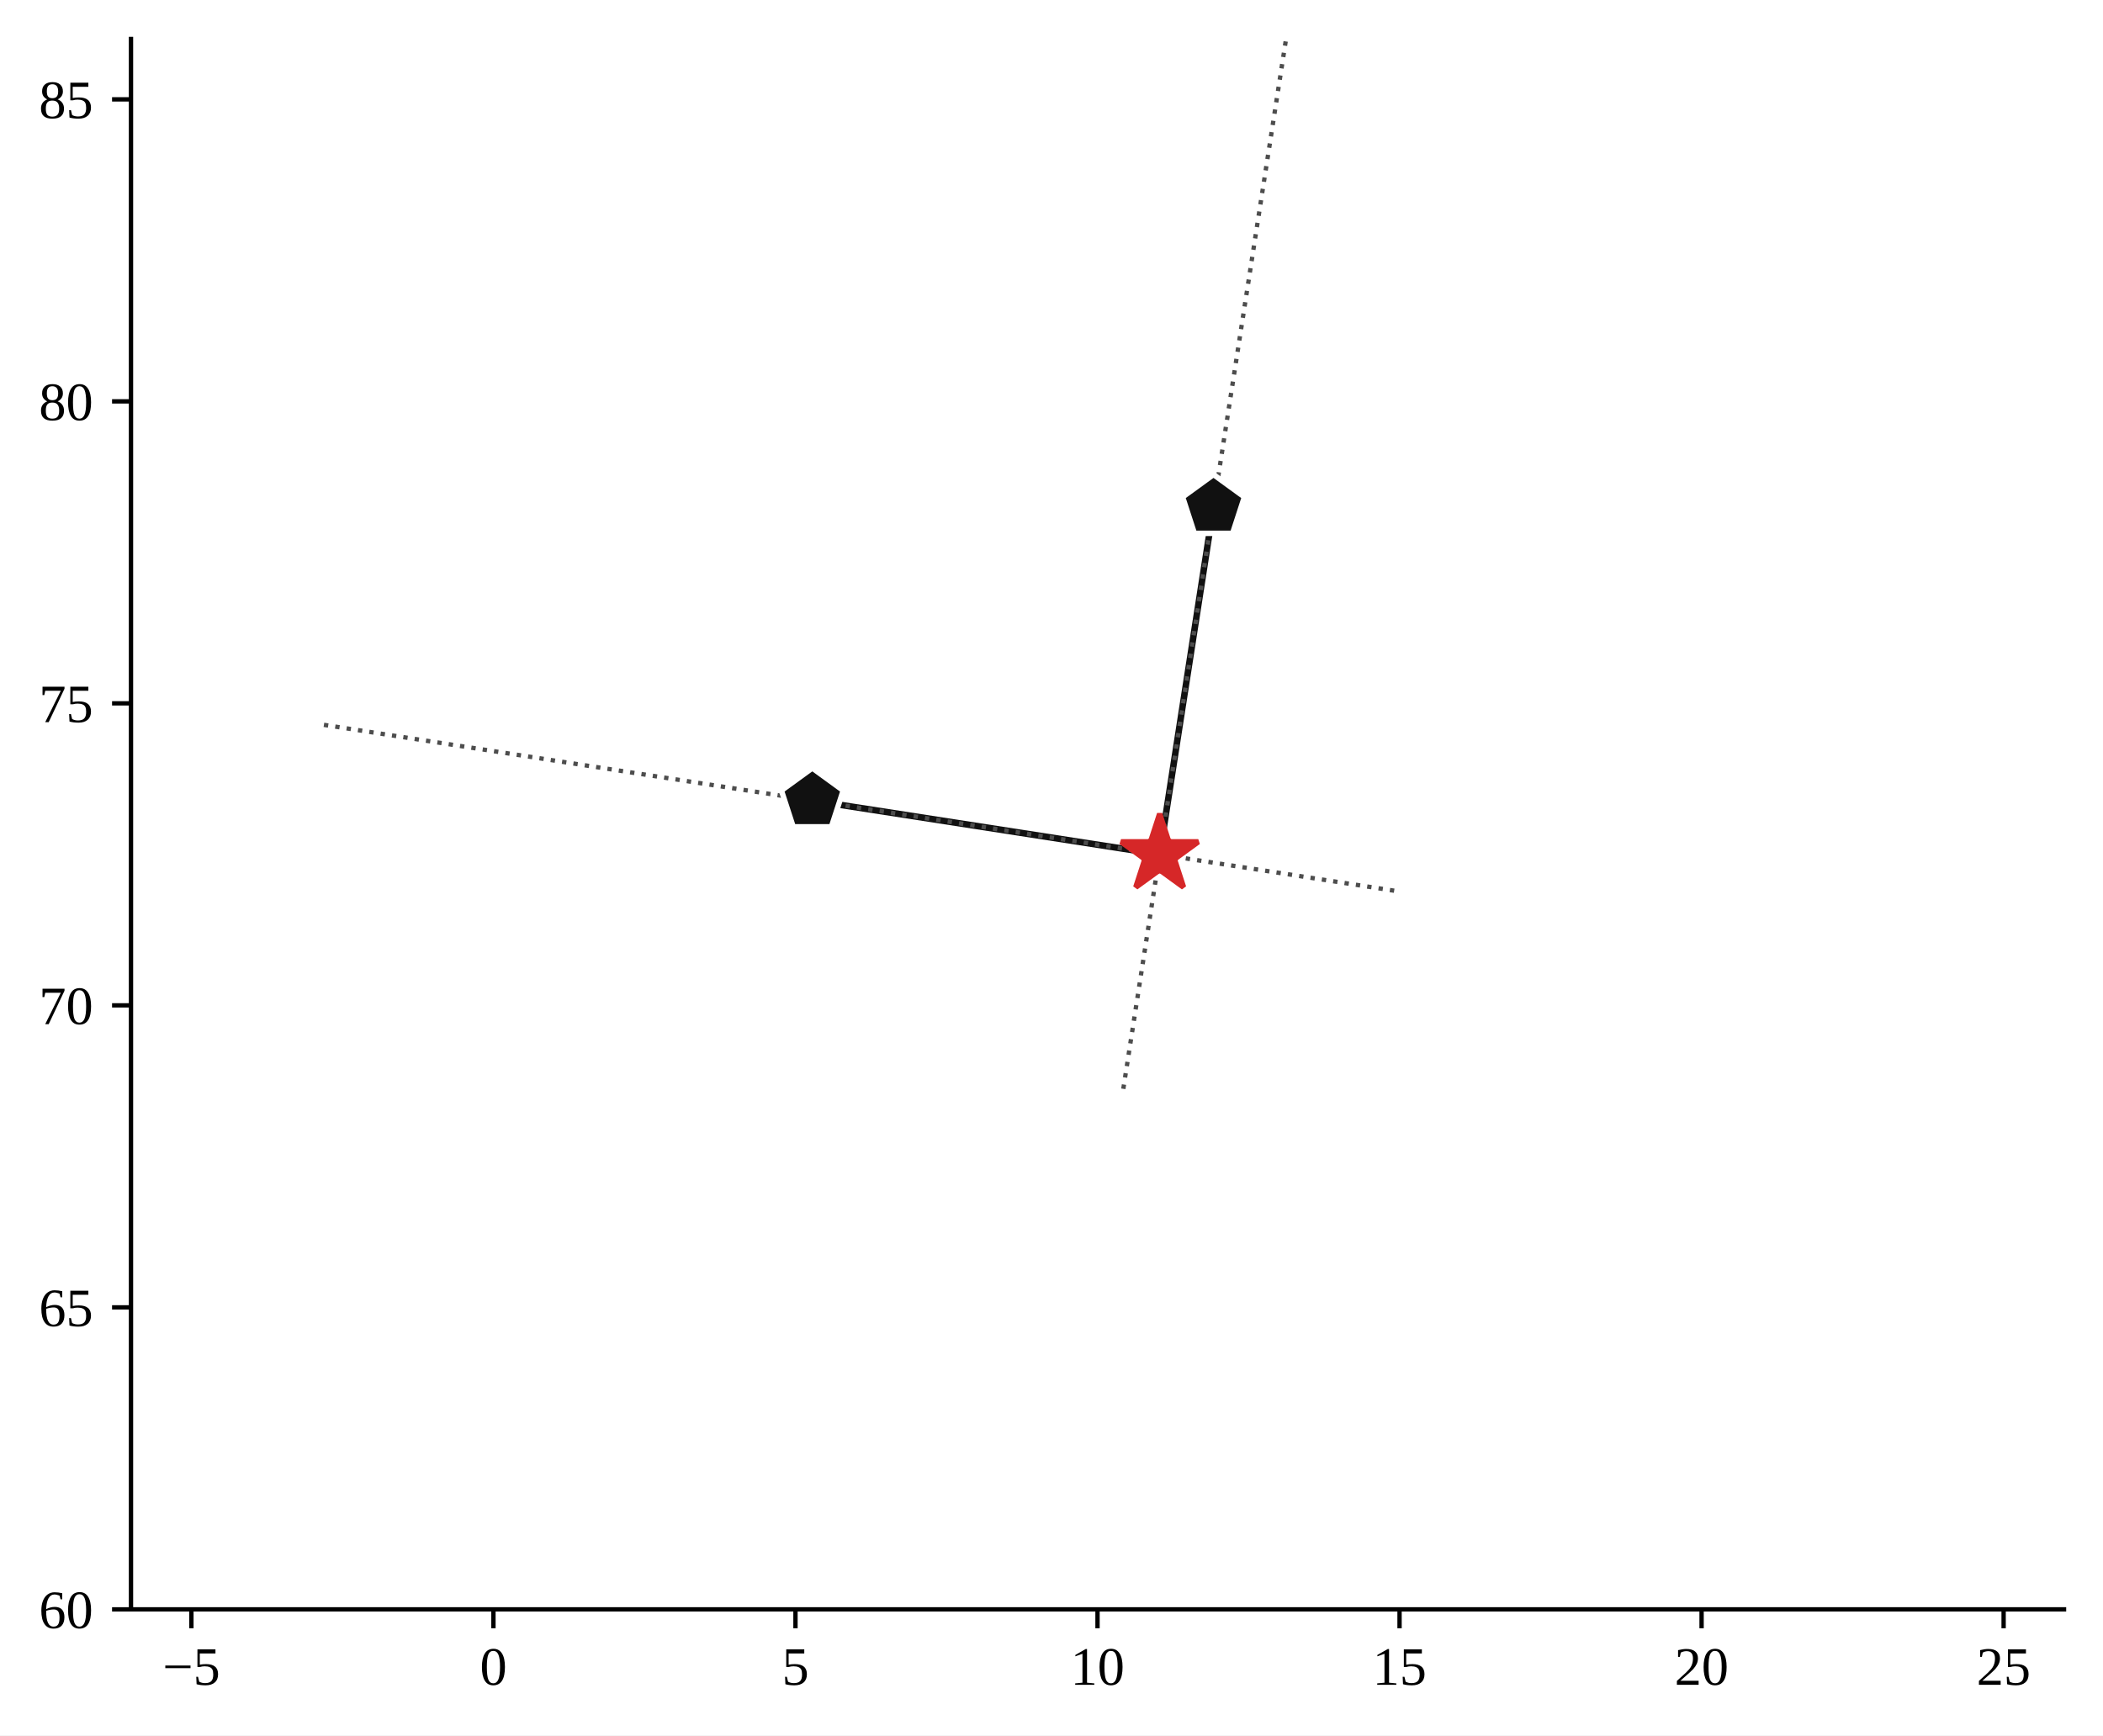
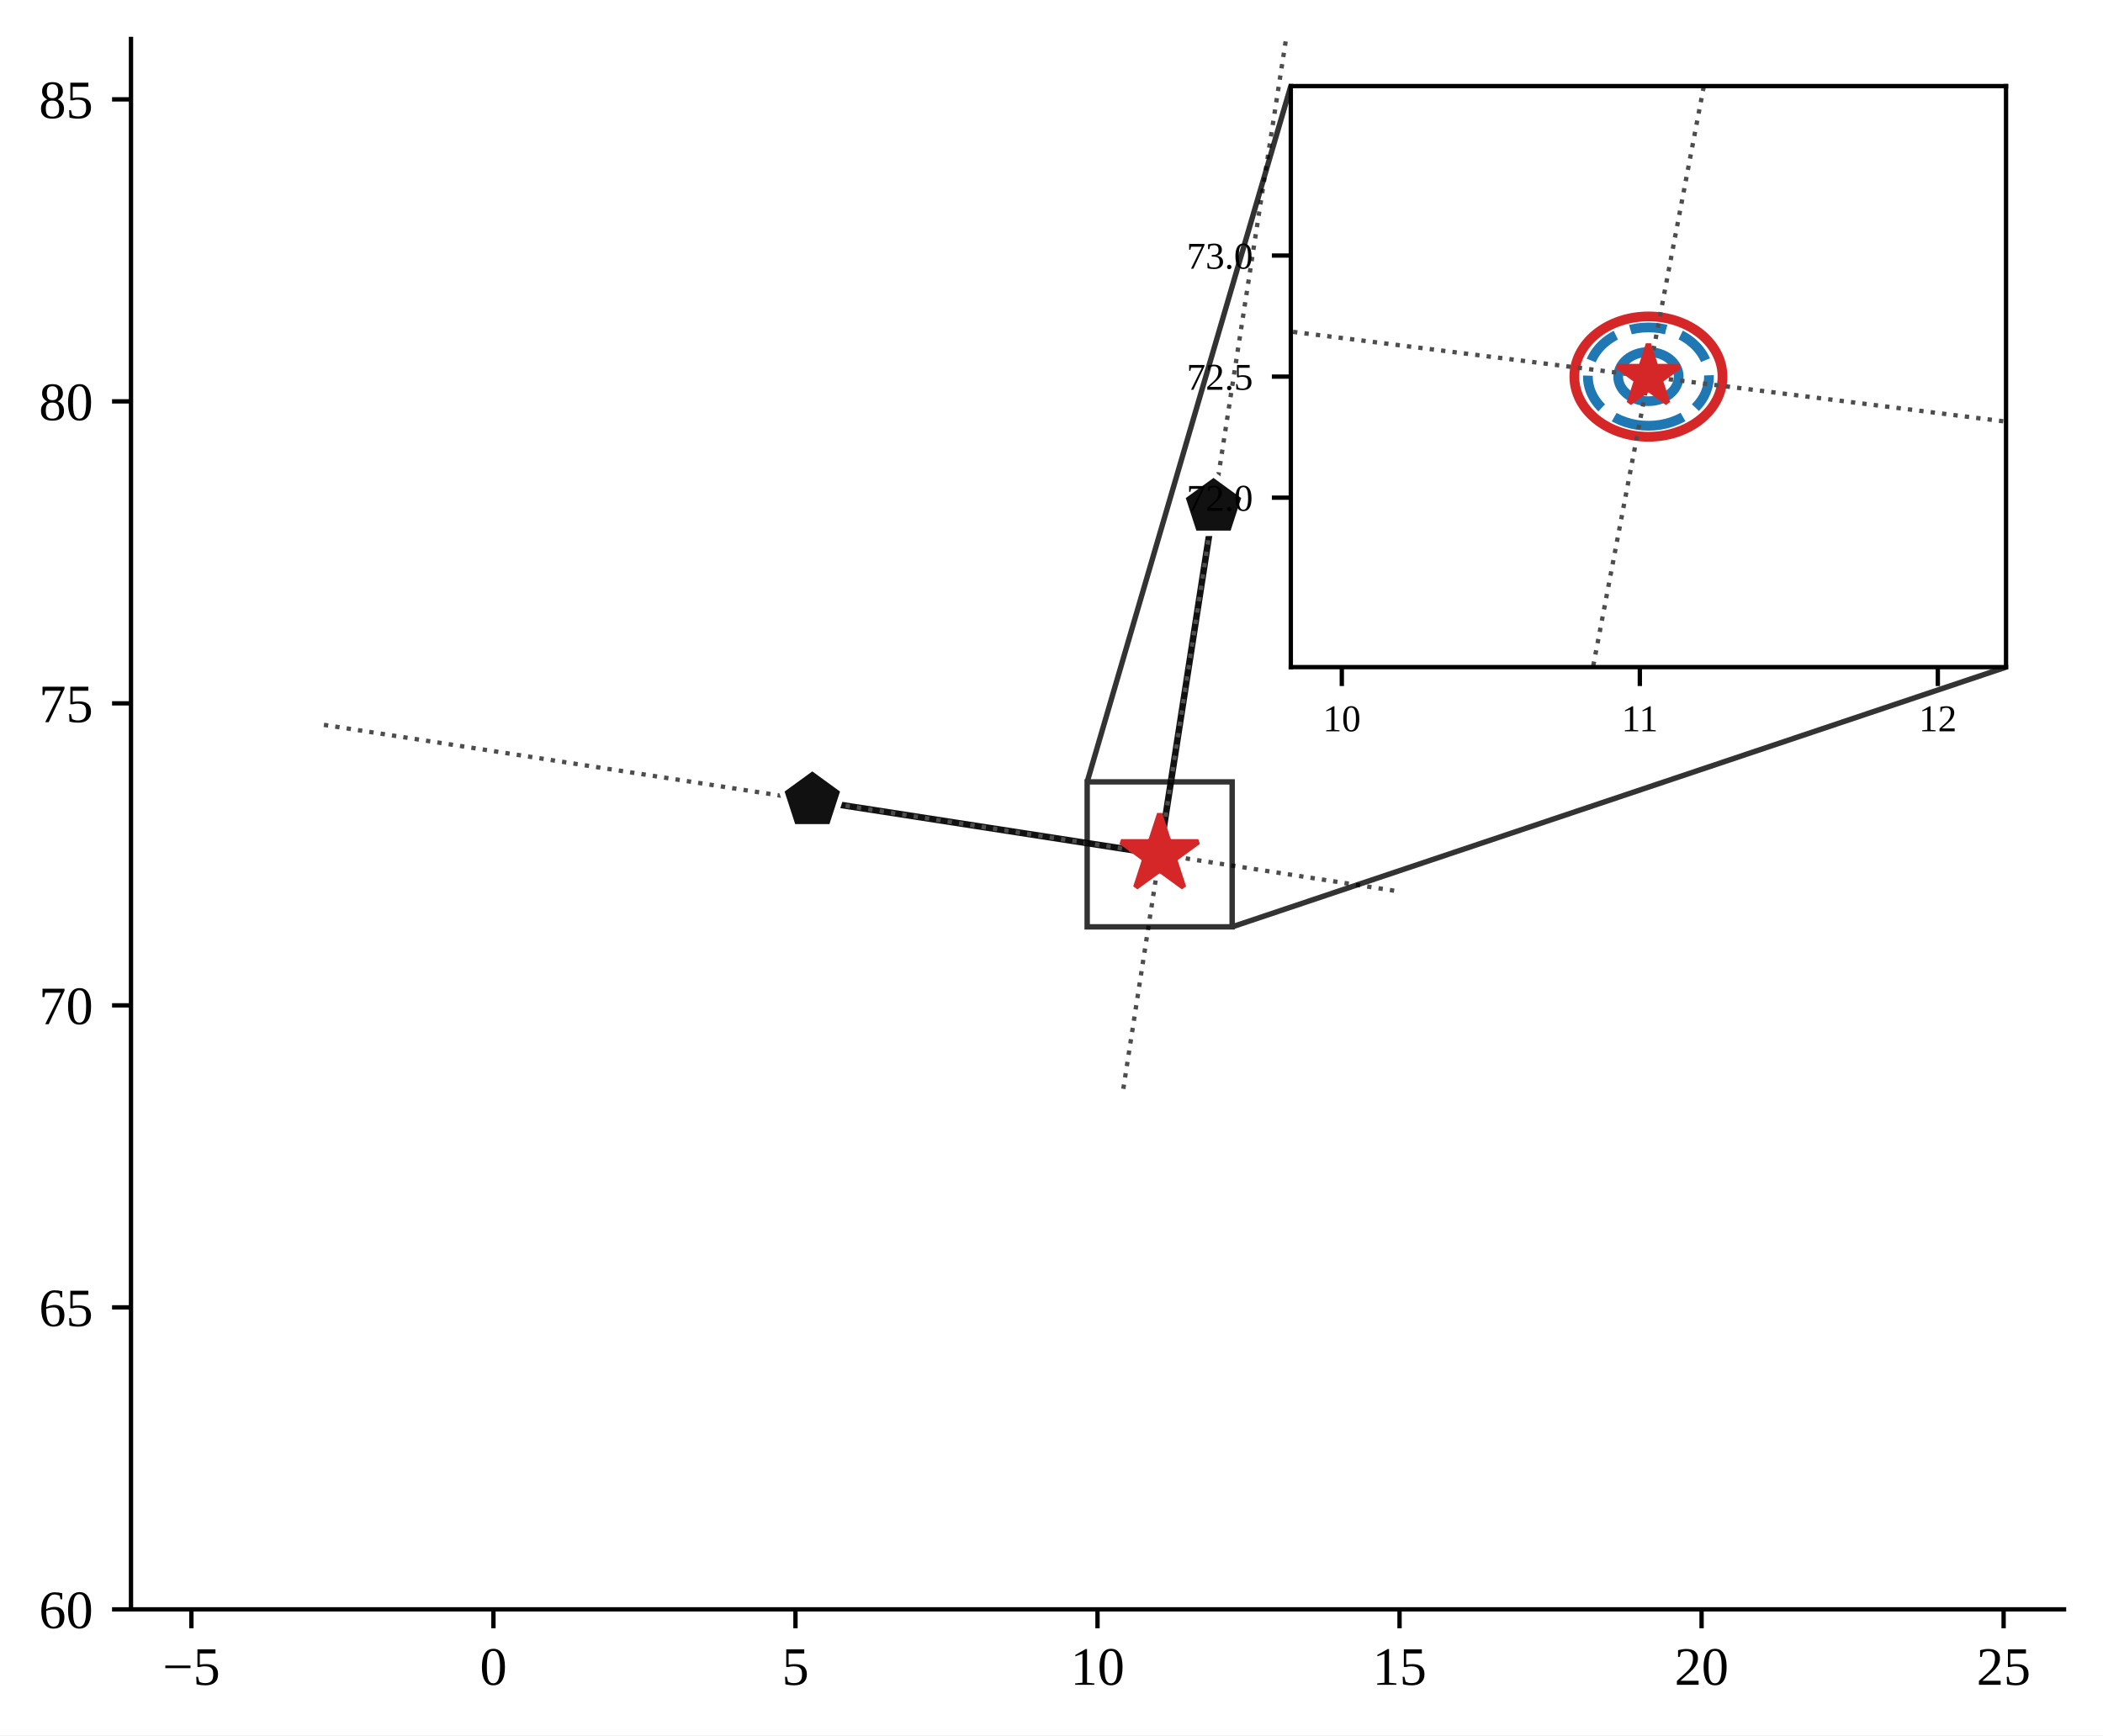
<svg xmlns="http://www.w3.org/2000/svg" xmlns:xlink="http://www.w3.org/1999/xlink" width="388.52pt" height="320.643pt" viewBox="0 0 388.52 320.643" version="1.1">
  <defs>
    <style type="text/css">*{stroke-linejoin: round; stroke-linecap: butt}</style>
  </defs>
  <g id="figure_1">
    <g id="patch_1">
      <path d="M 0 320.643  L 388.52 320.643  L 388.52 0  L 0 0  z " style="fill: #ffffff" />
    </g>
    <g id="axes_1">
      <g id="patch_2">
        <path d="M 24.2 297.36  L 381.32 297.36  L 381.32 7.2  L 24.2 7.2  z " style="fill: #ffffff" />
      </g>
      <g id="patch_3">
-         <path d="M 214.242 158.993  C 214.543 158.993 214.831 158.874 215.043 158.661  C 215.256 158.449 215.375 158.161 215.375 157.86  C 215.375 157.559 215.256 157.271 215.043 157.059  C 214.831 156.846 214.543 156.727 214.242 156.727  C 213.941 156.727 213.653 156.846 213.441 157.059  C 213.228 157.271 213.109 157.559 213.109 157.86  C 213.109 158.161 213.228 158.449 213.441 158.661  C 213.653 158.874 213.941 158.993 214.242 158.993  L 214.242 158.993  z " clip-path="url(#pfbea5094c7)" style="fill: none; stroke: #1f77b4; stroke-width: 1.5; stroke-linejoin: miter" />
+         <path d="M 214.242 158.993  C 214.543 158.993 214.831 158.874 215.043 158.661  C 215.256 158.449 215.375 158.161 215.375 157.86  C 215.375 157.559 215.256 157.271 215.043 157.059  C 214.831 156.846 214.543 156.727 214.242 156.727  C 213.941 156.727 213.653 156.846 213.441 157.059  C 213.228 157.271 213.109 157.559 213.109 157.86  C 213.109 158.161 213.228 158.449 213.441 158.661  C 213.653 158.874 213.941 158.993 214.242 158.993  L 214.242 158.993  z " clip-path="url(#p4842c22f16)" style="fill: none; stroke: #1f77b4; stroke-width: 1.5; stroke-linejoin: miter" />
      </g>
      <g id="patch_4">
-         <path d="M 214.242 160.127  C 214.843 160.127 215.42 159.888 215.845 159.463  C 216.27 159.038 216.509 158.461 216.509 157.86  C 216.509 157.259 216.27 156.682 215.845 156.257  C 215.42 155.832 214.843 155.593 214.242 155.593  C 213.641 155.593 213.064 155.832 212.639 156.257  C 212.214 156.682 211.975 157.259 211.975 157.86  C 211.975 158.461 212.214 159.038 212.639 159.463  C 213.064 159.888 213.641 160.127 214.242 160.127  L 214.242 160.127  z " clip-path="url(#pfbea5094c7)" style="fill: none; stroke-dasharray: 5.55,2.4; stroke-dashoffset: 0; stroke: #1f77b4; stroke-width: 1.5; stroke-linejoin: miter" />
+         <path d="M 214.242 160.127  C 214.843 160.127 215.42 159.888 215.845 159.463  C 216.27 159.038 216.509 158.461 216.509 157.86  C 216.509 157.259 216.27 156.682 215.845 156.257  C 215.42 155.832 214.843 155.593 214.242 155.593  C 213.641 155.593 213.064 155.832 212.639 156.257  C 212.214 156.682 211.975 157.259 211.975 157.86  C 211.975 158.461 212.214 159.038 212.639 159.463  C 213.064 159.888 213.641 160.127 214.242 160.127  L 214.242 160.127  z " clip-path="url(#p4842c22f16)" style="fill: none; stroke-dasharray: 5.55,2.4; stroke-dashoffset: 0; stroke: #1f77b4; stroke-width: 1.5; stroke-linejoin: miter" />
      </g>
      <g id="patch_5">
-         <path d="M 214.242 160.634  C 214.978 160.634 215.683 160.342 216.204 159.822  C 216.724 159.301 217.016 158.596 217.016 157.86  C 217.016 157.124 216.724 156.419 216.204 155.898  C 215.683 155.378 214.978 155.086 214.242 155.086  C 213.506 155.086 212.801 155.378 212.28 155.898  C 211.76 156.419 211.468 157.124 211.468 157.86  C 211.468 158.596 211.76 159.301 212.28 159.822  C 212.801 160.342 213.506 160.634 214.242 160.634  L 214.242 160.634  z " clip-path="url(#pfbea5094c7)" style="fill: none; stroke: #d62728; stroke-width: 1.5; stroke-linejoin: miter" />
+         <path d="M 214.242 160.634  C 214.978 160.634 215.683 160.342 216.204 159.822  C 216.724 159.301 217.016 158.596 217.016 157.86  C 217.016 157.124 216.724 156.419 216.204 155.898  C 215.683 155.378 214.978 155.086 214.242 155.086  C 213.506 155.086 212.801 155.378 212.28 155.898  C 211.76 156.419 211.468 157.124 211.468 157.86  C 211.468 158.596 211.76 159.301 212.28 159.822  C 212.801 160.342 213.506 160.634 214.242 160.634  L 214.242 160.634  z " clip-path="url(#p4842c22f16)" style="fill: none; stroke: #d62728; stroke-width: 1.5; stroke-linejoin: miter" />
      </g>
      <g id="matplotlib.axis_1">
        <g id="xtick_1">
          <g id="line2d_1">
            <defs>
-               <path id="mf0a1ff2efa" d="M 0 0  L 0 3.5  " style="stroke: #000000; stroke-width: 0.8" />
+               <path id="m120e1fc588" d="M 0 0  L 0 3.5  " style="stroke: #000000; stroke-width: 0.8" />
            </defs>
            <g>
-               <use xlink:href="#mf0a1ff2efa" x="35.36" y="297.36" style="stroke: #000000; stroke-width: 0.8" />
+               <use xlink:href="#m120e1fc588" x="35.36" y="297.36" style="stroke: #000000; stroke-width: 0.8" />
            </g>
          </g>
          <g id="text_1">
            <text style="font-size: 10px; font-family: 'Times New Roman'; text-anchor: middle" x="35.36" y="311.304" transform="rotate(-0 35.36 311.3037)">−5</text>
          </g>
        </g>
        <g id="xtick_2">
          <g id="line2d_2">
            <g>
-               <use xlink:href="#mf0a1ff2efa" x="91.16" y="297.36" style="stroke: #000000; stroke-width: 0.8" />
+               <use xlink:href="#m120e1fc588" x="91.16" y="297.36" style="stroke: #000000; stroke-width: 0.8" />
            </g>
          </g>
          <g id="text_2">
            <text style="font-size: 10px; font-family: 'Times New Roman'; text-anchor: middle" x="91.16" y="311.304" transform="rotate(-0 91.16 311.3037)">0</text>
          </g>
        </g>
        <g id="xtick_3">
          <g id="line2d_3">
            <g>
-               <use xlink:href="#mf0a1ff2efa" x="146.96" y="297.36" style="stroke: #000000; stroke-width: 0.8" />
+               <use xlink:href="#m120e1fc588" x="146.96" y="297.36" style="stroke: #000000; stroke-width: 0.8" />
            </g>
          </g>
          <g id="text_3">
            <text style="font-size: 10px; font-family: 'Times New Roman'; text-anchor: middle" x="146.96" y="311.304" transform="rotate(-0 146.96 311.3037)">5</text>
          </g>
        </g>
        <g id="xtick_4">
          <g id="line2d_4">
            <g>
-               <use xlink:href="#mf0a1ff2efa" x="202.76" y="297.36" style="stroke: #000000; stroke-width: 0.8" />
+               <use xlink:href="#m120e1fc588" x="202.76" y="297.36" style="stroke: #000000; stroke-width: 0.8" />
            </g>
          </g>
          <g id="text_4">
            <text style="font-size: 10px; font-family: 'Times New Roman'; text-anchor: middle" x="202.76" y="311.304" transform="rotate(-0 202.76 311.3037)">10</text>
          </g>
        </g>
        <g id="xtick_5">
          <g id="line2d_5">
            <g>
-               <use xlink:href="#mf0a1ff2efa" x="258.56" y="297.36" style="stroke: #000000; stroke-width: 0.8" />
+               <use xlink:href="#m120e1fc588" x="258.56" y="297.36" style="stroke: #000000; stroke-width: 0.8" />
            </g>
          </g>
          <g id="text_5">
            <text style="font-size: 10px; font-family: 'Times New Roman'; text-anchor: middle" x="258.56" y="311.304" transform="rotate(-0 258.56 311.3037)">15</text>
          </g>
        </g>
        <g id="xtick_6">
          <g id="line2d_6">
            <g>
-               <use xlink:href="#mf0a1ff2efa" x="314.36" y="297.36" style="stroke: #000000; stroke-width: 0.8" />
+               <use xlink:href="#m120e1fc588" x="314.36" y="297.36" style="stroke: #000000; stroke-width: 0.8" />
            </g>
          </g>
          <g id="text_6">
            <text style="font-size: 10px; font-family: 'Times New Roman'; text-anchor: middle" x="314.36" y="311.304" transform="rotate(-0 314.36 311.3037)">20</text>
          </g>
        </g>
        <g id="xtick_7">
          <g id="line2d_7">
            <g>
-               <use xlink:href="#mf0a1ff2efa" x="370.16" y="297.36" style="stroke: #000000; stroke-width: 0.8" />
+               <use xlink:href="#m120e1fc588" x="370.16" y="297.36" style="stroke: #000000; stroke-width: 0.8" />
            </g>
          </g>
          <g id="text_7">
            <text style="font-size: 10px; font-family: 'Times New Roman'; text-anchor: middle" x="370.16" y="311.304" transform="rotate(-0 370.16 311.3037)">25</text>
          </g>
        </g>
      </g>
      <g id="matplotlib.axis_2">
        <g id="ytick_1">
          <g id="line2d_8">
            <defs>
-               <path id="m7836f64b1a" d="M 0 0  L -3.5 0  " style="stroke: #000000; stroke-width: 0.8" />
+               <path id="me33f8593a1" d="M 0 0  L -3.5 0  " style="stroke: #000000; stroke-width: 0.8" />
            </defs>
            <g>
-               <use xlink:href="#m7836f64b1a" x="24.2" y="297.36" style="stroke: #000000; stroke-width: 0.8" />
+               <use xlink:href="#me33f8593a1" x="24.2" y="297.36" style="stroke: #000000; stroke-width: 0.8" />
            </g>
          </g>
          <g id="text_8">
            <text style="font-size: 10px; font-family: 'Times New Roman'; text-anchor: end" x="17.2" y="300.832" transform="rotate(-0 17.2 300.8319)">60</text>
          </g>
        </g>
        <g id="ytick_2">
          <g id="line2d_9">
            <g>
-               <use xlink:href="#m7836f64b1a" x="24.2" y="241.56" style="stroke: #000000; stroke-width: 0.8" />
+               <use xlink:href="#me33f8593a1" x="24.2" y="241.56" style="stroke: #000000; stroke-width: 0.8" />
            </g>
          </g>
          <g id="text_9">
            <text style="font-size: 10px; font-family: 'Times New Roman'; text-anchor: end" x="17.2" y="245.032" transform="rotate(-0 17.2 245.0319)">65</text>
          </g>
        </g>
        <g id="ytick_3">
          <g id="line2d_10">
            <g>
-               <use xlink:href="#m7836f64b1a" x="24.2" y="185.76" style="stroke: #000000; stroke-width: 0.8" />
+               <use xlink:href="#me33f8593a1" x="24.2" y="185.76" style="stroke: #000000; stroke-width: 0.8" />
            </g>
          </g>
          <g id="text_10">
            <text style="font-size: 10px; font-family: 'Times New Roman'; text-anchor: end" x="17.2" y="189.232" transform="rotate(-0 17.2 189.2319)">70</text>
          </g>
        </g>
        <g id="ytick_4">
          <g id="line2d_11">
            <g>
-               <use xlink:href="#m7836f64b1a" x="24.2" y="129.96" style="stroke: #000000; stroke-width: 0.8" />
+               <use xlink:href="#me33f8593a1" x="24.2" y="129.96" style="stroke: #000000; stroke-width: 0.8" />
            </g>
          </g>
          <g id="text_11">
            <text style="font-size: 10px; font-family: 'Times New Roman'; text-anchor: end" x="17.2" y="133.432" transform="rotate(-0 17.2 133.4319)">75</text>
          </g>
        </g>
        <g id="ytick_5">
          <g id="line2d_12">
            <g>
-               <use xlink:href="#m7836f64b1a" x="24.2" y="74.16" style="stroke: #000000; stroke-width: 0.8" />
+               <use xlink:href="#me33f8593a1" x="24.2" y="74.16" style="stroke: #000000; stroke-width: 0.8" />
            </g>
          </g>
          <g id="text_12">
            <text style="font-size: 10px; font-family: 'Times New Roman'; text-anchor: end" x="17.2" y="77.632" transform="rotate(-0 17.2 77.63187)">80</text>
          </g>
        </g>
        <g id="ytick_6">
          <g id="line2d_13">
            <g>
-               <use xlink:href="#m7836f64b1a" x="24.2" y="18.36" style="stroke: #000000; stroke-width: 0.8" />
+               <use xlink:href="#me33f8593a1" x="24.2" y="18.36" style="stroke: #000000; stroke-width: 0.8" />
            </g>
          </g>
          <g id="text_13">
            <text style="font-size: 10px; font-family: 'Times New Roman'; text-anchor: end" x="17.2" y="21.832" transform="rotate(-0 17.2 21.83188)">85</text>
          </g>
        </g>
      </g>
      <g id="line2d_14">
-         <path d="M 150.07 147.914  L 214.242 157.86  " clip-path="url(#pfbea5094c7)" style="fill: none; stroke: #111111; stroke-width: 1.2; stroke-linecap: square" />
+         <path d="M 150.07 147.914  L 214.242 157.86  " clip-path="url(#p4842c22f16)" style="fill: none; stroke: #111111; stroke-width: 1.2; stroke-linecap: square" />
      </g>
      <g id="line2d_15">
-         <path d="M 224.188 93.688  L 214.242 157.86  " clip-path="url(#pfbea5094c7)" style="fill: none; stroke: #111111; stroke-width: 1.2; stroke-linecap: square" />
+         <path d="M 224.188 93.688  L 214.242 157.86  " clip-path="url(#p4842c22f16)" style="fill: none; stroke: #111111; stroke-width: 1.2; stroke-linecap: square" />
      </g>
      <g id="line2d_16">
-         <path d="M 59.845 133.931  L 258.355 164.697  " clip-path="url(#pfbea5094c7)" style="fill: none; stroke-dasharray: 0.8,1.32; stroke-dashoffset: 0; stroke: #4d4d4d; stroke-width: 0.8" />
+         <path d="M 59.845 133.931  L 258.355 164.697  " clip-path="url(#p4842c22f16)" style="fill: none; stroke-dasharray: 0.8,1.32; stroke-dashoffset: 0; stroke: #4d4d4d; stroke-width: 0.8" />
      </g>
      <g id="line2d_17">
-         <path d="M 238.171 3.463  L 207.405 201.973  " clip-path="url(#pfbea5094c7)" style="fill: none; stroke-dasharray: 0.8,1.32; stroke-dashoffset: 0; stroke: #4d4d4d; stroke-width: 0.8" />
+         <path d="M 238.171 3.463  L 207.405 201.973  " clip-path="url(#p4842c22f16)" style="fill: none; stroke-dasharray: 0.8,1.32; stroke-dashoffset: 0; stroke: #4d4d4d; stroke-width: 0.8" />
      </g>
      <g id="line2d_18">
-         <path d="M 150.07 147.914  " clip-path="url(#pfbea5094c7)" style="fill: none; stroke: #1f77b4; stroke-width: 1.5; stroke-linecap: square" />
+         <path d="M 150.07 147.914  " clip-path="url(#p4842c22f16)" style="fill: none; stroke: #1f77b4; stroke-width: 1.5; stroke-linecap: square" />
        <defs>
-           <path id="m8962d65cd1" d="M 0 -6  L -5.706 -1.854  L -3.527 4.854  L 3.527 4.854  L 5.706 -1.854  z " style="stroke: #ffffff; stroke-linejoin: miter" />
+           <path id="m6377aa38d2" d="M 0 -6  L -5.706 -1.854  L -3.527 4.854  L 3.527 4.854  L 5.706 -1.854  z " style="stroke: #ffffff; stroke-linejoin: miter" />
        </defs>
-         <g clip-path="url(#pfbea5094c7)">
-           <use xlink:href="#m8962d65cd1" x="150.07" y="147.914" style="fill: #111111; stroke: #ffffff; stroke-linejoin: miter" />
+         <g clip-path="url(#p4842c22f16)">
+           <use xlink:href="#m6377aa38d2" x="150.07" y="147.914" style="fill: #111111; stroke: #ffffff; stroke-linejoin: miter" />
        </g>
      </g>
      <g id="line2d_19">
-         <path d="M 224.188 93.688  " clip-path="url(#pfbea5094c7)" style="fill: none; stroke: #ff7f0e; stroke-width: 1.5; stroke-linecap: square" />
-         <g clip-path="url(#pfbea5094c7)">
-           <use xlink:href="#m8962d65cd1" x="224.188" y="93.688" style="fill: #111111; stroke: #ffffff; stroke-linejoin: miter" />
+         <path d="M 224.188 93.688  " clip-path="url(#p4842c22f16)" style="fill: none; stroke: #ff7f0e; stroke-width: 1.5; stroke-linecap: square" />
+         <g clip-path="url(#p4842c22f16)">
+           <use xlink:href="#m6377aa38d2" x="224.188" y="93.688" style="fill: #111111; stroke: #ffffff; stroke-linejoin: miter" />
        </g>
      </g>
      <g id="line2d_20">
-         <path d="M 214.242 157.86  " clip-path="url(#pfbea5094c7)" style="fill: none; stroke: #d62728; stroke-width: 1.5; stroke-linecap: square" />
+         <path d="M 214.242 157.86  " clip-path="url(#p4842c22f16)" style="fill: none; stroke: #d62728; stroke-width: 1.5; stroke-linecap: square" />
        <defs>
-           <path id="mf0ab3eb362" d="M 0 -7.5  L -1.684 -2.318  L -7.133 -2.318  L -2.725 0.885  L -4.408 6.068  L -0 2.865  L 4.408 6.068  L 2.725 0.885  L 7.133 -2.318  L 1.684 -2.318  z " style="stroke: #d62728; stroke-linejoin: bevel" />
+           <path id="m941b0fcca0" d="M 0 -7.5  L -1.684 -2.318  L -7.133 -2.318  L -2.725 0.885  L -4.408 6.068  L -0 2.865  L 4.408 6.068  L 2.725 0.885  L 7.133 -2.318  L 1.684 -2.318  z " style="stroke: #d62728; stroke-linejoin: bevel" />
        </defs>
-         <g clip-path="url(#pfbea5094c7)">
-           <use xlink:href="#mf0ab3eb362" x="214.242" y="157.86" style="fill: #d62728; stroke: #d62728; stroke-linejoin: bevel" />
+         <g clip-path="url(#p4842c22f16)">
+           <use xlink:href="#m941b0fcca0" x="214.242" y="157.86" style="fill: #d62728; stroke: #d62728; stroke-linejoin: bevel" />
        </g>
      </g>
      <g id="patch_6">
        <path d="M 24.2 297.36  L 24.2 7.2  " style="fill: none; stroke: #000000; stroke-width: 0.8; stroke-linejoin: miter; stroke-linecap: square" />
      </g>
      <g id="patch_7">
        <path d="M 24.2 297.36  L 381.32 297.36  " style="fill: none; stroke: #000000; stroke-width: 0.8; stroke-linejoin: miter; stroke-linecap: square" />
+       </g>
+       <g id="patch_8">
+         <path d="M 200.85 171.252  L 227.634 171.252  L 227.634 144.468  L 200.85 144.468  L 200.85 171.252  z M 238.472 15.905  Q 219.661 80.186 200.85 144.468  M 370.606 123.264  Q 299.12 147.258 227.634 171.252  " style="fill: none; opacity: 0.8; stroke: #000000; stroke-linejoin: miter" />
+       </g>
+       <g id="axes_2">
+         <g id="patch_9">
+           <path d="M 238.472 123.264  L 370.606 123.264  L 370.606 15.905  L 238.472 15.905  z " style="fill: #ffffff" />
+         </g>
+         <g id="patch_10">
+           <path d="M 304.539 74.127  C 306.022 74.127 307.444 73.649 308.493 72.797  C 309.541 71.945 310.131 70.789 310.131 69.584  C 310.131 68.38 309.541 67.224 308.493 66.372  C 307.444 65.52 306.022 65.041 304.539 65.041  C 303.056 65.041 301.634 65.52 300.586 66.372  C 299.537 67.224 298.948 68.38 298.948 69.584  C 298.948 70.789 299.537 71.945 300.586 72.797  C 301.634 73.649 303.056 74.127 304.539 74.127  L 304.539 74.127  z " clip-path="url(#p6b7f652926)" style="fill: none; stroke: #1f77b4; stroke-width: 1.8; stroke-linejoin: miter" />
+         </g>
+         <g id="patch_11">
+           <path d="M 304.539 78.67  C 307.505 78.67 310.349 77.713 312.447 76.009  C 314.544 74.305 315.722 71.994 315.722 69.584  C 315.722 67.175 314.544 64.864 312.447 63.16  C 310.349 61.456 307.505 60.498 304.539 60.498  C 301.574 60.498 298.729 61.456 296.632 63.16  C 294.535 64.864 293.357 67.175 293.357 69.584  C 293.357 71.994 294.535 74.305 296.632 76.009  C 298.729 77.713 301.574 78.67 304.539 78.67  L 304.539 78.67  z " clip-path="url(#p6b7f652926)" style="fill: none; stroke-dasharray: 6.66,2.88; stroke-dashoffset: 0; stroke: #1f77b4; stroke-width: 1.8; stroke-linejoin: miter" />
+         </g>
+         <g id="patch_12">
+           <path d="M 304.539 80.704  C 308.169 80.704 311.65 79.533 314.217 77.447  C 316.783 75.362 318.225 72.533 318.225 69.584  C 318.225 66.635 316.783 63.807 314.217 61.722  C 311.65 59.636 308.169 58.465 304.539 58.465  C 300.91 58.465 297.428 59.636 294.862 61.722  C 292.295 63.807 290.853 66.635 290.853 69.584  C 290.853 72.533 292.295 75.362 294.862 77.447  C 297.428 79.533 300.91 80.704 304.539 80.704  L 304.539 80.704  z " clip-path="url(#p6b7f652926)" style="fill: none; stroke: #d62728; stroke-width: 1.8; stroke-linejoin: miter" />
+         </g>
+         <g id="matplotlib.axis_3">
+           <g id="xtick_8">
+             <g id="line2d_21">
+               <g>
+                 <use xlink:href="#m120e1fc588" x="247.894" y="123.264" style="stroke: #000000; stroke-width: 0.8" />
+               </g>
+             </g>
+             <g id="text_14">
+               <text style="font-size: 7px; font-family: 'Times New Roman'; text-anchor: middle" x="247.894" y="135.125" transform="rotate(-0 247.8945 135.1246)">10</text>
+             </g>
+           </g>
+           <g id="xtick_9">
+             <g id="line2d_22">
+               <g>
+                 <use xlink:href="#m120e1fc588" x="302.95" y="123.264" style="stroke: #000000; stroke-width: 0.8" />
+               </g>
+             </g>
+             <g id="text_15">
+               <text style="font-size: 7px; font-family: 'Times New Roman'; text-anchor: middle" x="302.95" y="135.125" transform="rotate(-0 302.9505 135.1246)">11</text>
+             </g>
+           </g>
+           <g id="xtick_10">
+             <g id="line2d_23">
+               <g>
+                 <use xlink:href="#m120e1fc588" x="358.006" y="123.264" style="stroke: #000000; stroke-width: 0.8" />
+               </g>
+             </g>
+             <g id="text_16">
+               <text style="font-size: 7px; font-family: 'Times New Roman'; text-anchor: middle" x="358.006" y="135.125" transform="rotate(-0 358.0065 135.1246)">12</text>
+             </g>
+           </g>
+         </g>
+         <g id="matplotlib.axis_4">
+           <g id="ytick_7">
+             <g id="line2d_24">
+               <g>
+                 <use xlink:href="#me33f8593a1" x="238.472" y="91.951" style="stroke: #000000; stroke-width: 0.8" />
+               </g>
+             </g>
+             <g id="text_17">
+               <text style="font-size: 7px; font-family: 'Times New Roman'; text-anchor: end" x="231.472" y="94.381" transform="rotate(-0 231.472 94.38121)">72.0</text>
+             </g>
+           </g>
+           <g id="ytick_8">
+             <g id="line2d_25">
+               <g>
+                 <use xlink:href="#me33f8593a1" x="238.472" y="69.584" style="stroke: #000000; stroke-width: 0.8" />
+               </g>
+             </g>
+             <g id="text_18">
+               <text style="font-size: 7px; font-family: 'Times New Roman'; text-anchor: end" x="231.472" y="72.015" transform="rotate(-0 231.472 72.01471)">72.5</text>
+             </g>
+           </g>
+           <g id="ytick_9">
+             <g id="line2d_26">
+               <g>
+                 <use xlink:href="#me33f8593a1" x="238.472" y="47.218" style="stroke: #000000; stroke-width: 0.8" />
+               </g>
+             </g>
+             <g id="text_19">
+               <text style="font-size: 7px; font-family: 'Times New Roman'; text-anchor: end" x="231.472" y="49.648" transform="rotate(-0 231.472 49.64821)">73.0</text>
+             </g>
+           </g>
+         </g>
+         <g id="line2d_27">
+           <path d="M 228.37 59.993  L 380.708 79.176  " clip-path="url(#p6b7f652926)" style="fill: none; stroke-dasharray: 0.8,1.32; stroke-dashoffset: 0; stroke: #4d4d4d; stroke-width: 0.8" />
+         </g>
+         <g id="line2d_28">
+           <path d="M 316.344 7.697  L 292.734 131.472  " clip-path="url(#p6b7f652926)" style="fill: none; stroke-dasharray: 0.8,1.32; stroke-dashoffset: 0; stroke: #4d4d4d; stroke-width: 0.8" />
+         </g>
+         <g id="line2d_29">
+           <path d="M 304.539 69.584  " clip-path="url(#p6b7f652926)" style="fill: none; stroke: #d62728; stroke-width: 1.5; stroke-linecap: square" />
+           <defs>
+             <path id="mc0434db8c8" d="M 0 -6  L -1.347 -1.854  L -5.706 -1.854  L -2.18 0.708  L -3.527 4.854  L -0 2.292  L 3.527 4.854  L 2.18 0.708  L 5.706 -1.854  L 1.347 -1.854  z " style="stroke: #d62728; stroke-linejoin: bevel" />
+           </defs>
+           <g clip-path="url(#p6b7f652926)">
+             <use xlink:href="#mc0434db8c8" x="304.539" y="69.584" style="fill: #d62728; stroke: #d62728; stroke-linejoin: bevel" />
+           </g>
+         </g>
+         <g id="patch_13">
+           <path d="M 238.472 123.264  L 238.472 15.905  " style="fill: none; stroke: #000000; stroke-width: 0.8; stroke-linejoin: miter; stroke-linecap: square" />
+         </g>
+         <g id="patch_14">
+           <path d="M 370.606 123.264  L 370.606 15.905  " style="fill: none; stroke: #000000; stroke-width: 0.8; stroke-linejoin: miter; stroke-linecap: square" />
+         </g>
+         <g id="patch_15">
+           <path d="M 238.472 123.264  L 370.606 123.264  " style="fill: none; stroke: #000000; stroke-width: 0.8; stroke-linejoin: miter; stroke-linecap: square" />
+         </g>
+         <g id="patch_16">
+           <path d="M 238.472 15.905  L 370.606 15.905  " style="fill: none; stroke: #000000; stroke-width: 0.8; stroke-linejoin: miter; stroke-linecap: square" />
+         </g>
      </g>
    </g>
  </g>
  <defs>
-     <clipPath id="pfbea5094c7">
+     <clipPath id="p4842c22f16">
      <rect x="24.2" y="7.2" width="357.12" height="290.16" />
+     </clipPath>
+     <clipPath id="p6b7f652926">
+       <rect x="238.472" y="15.905" width="132.134" height="107.359" />
    </clipPath>
  </defs>
</svg>
